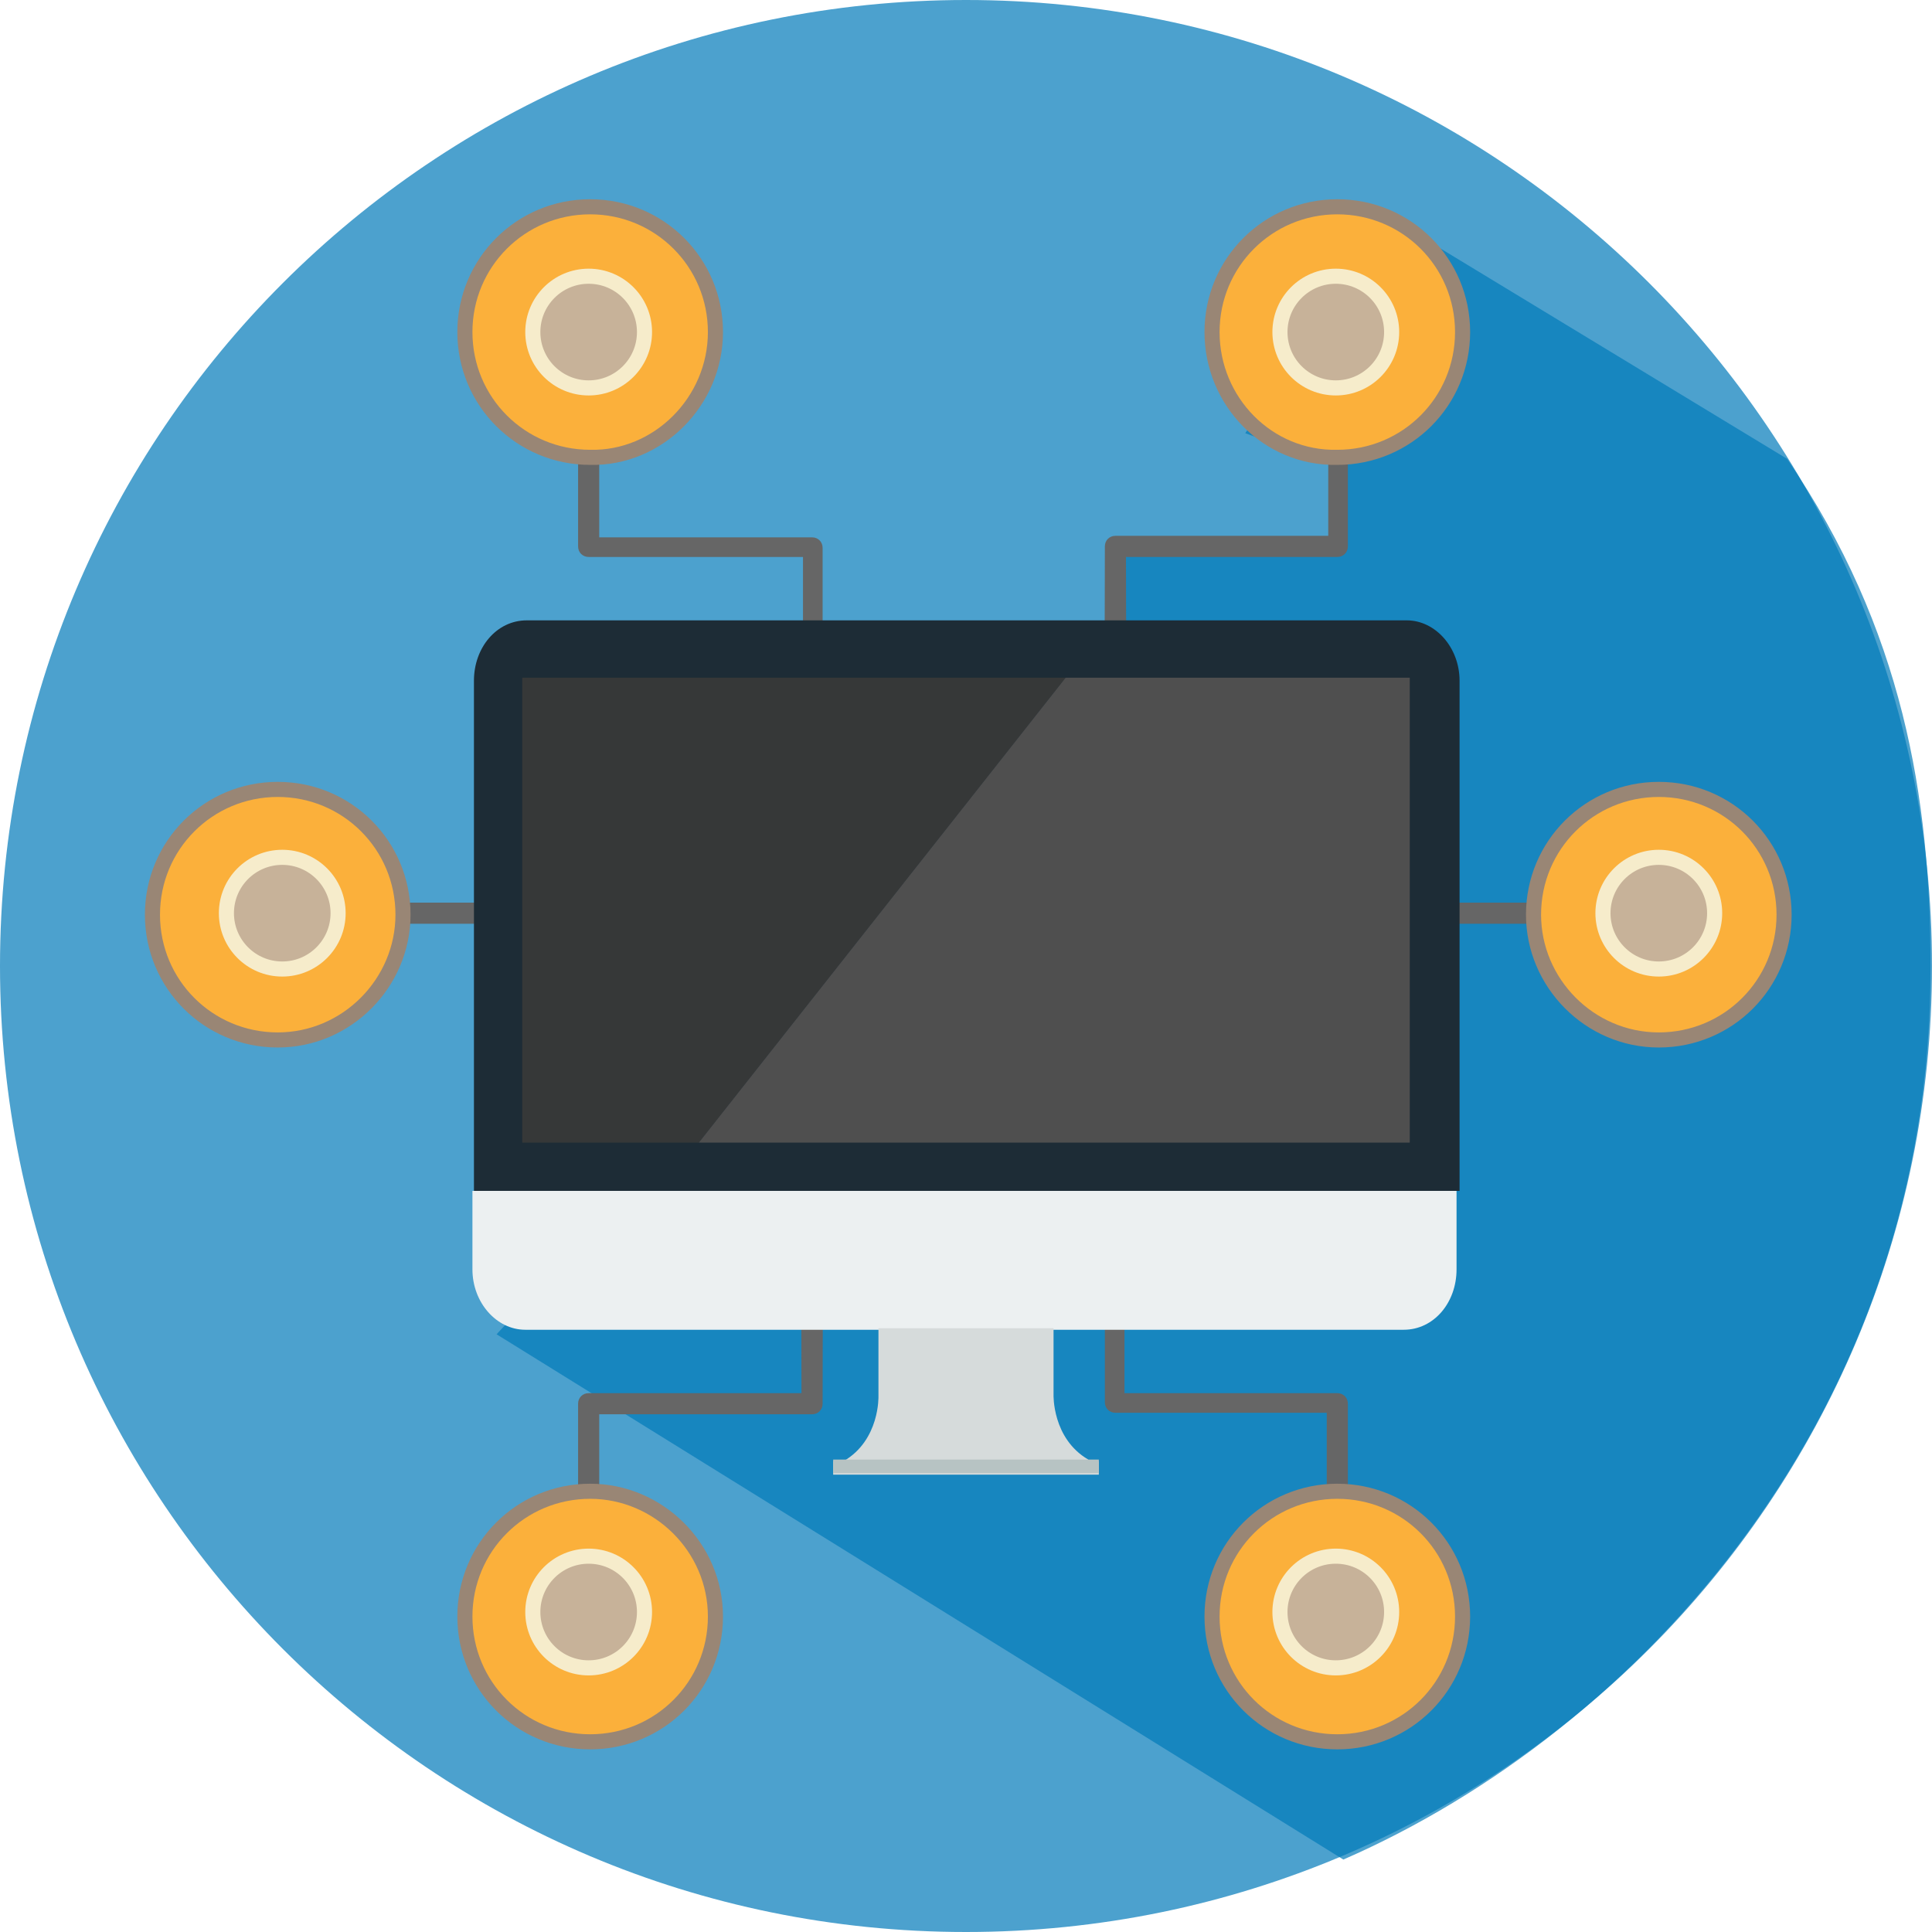
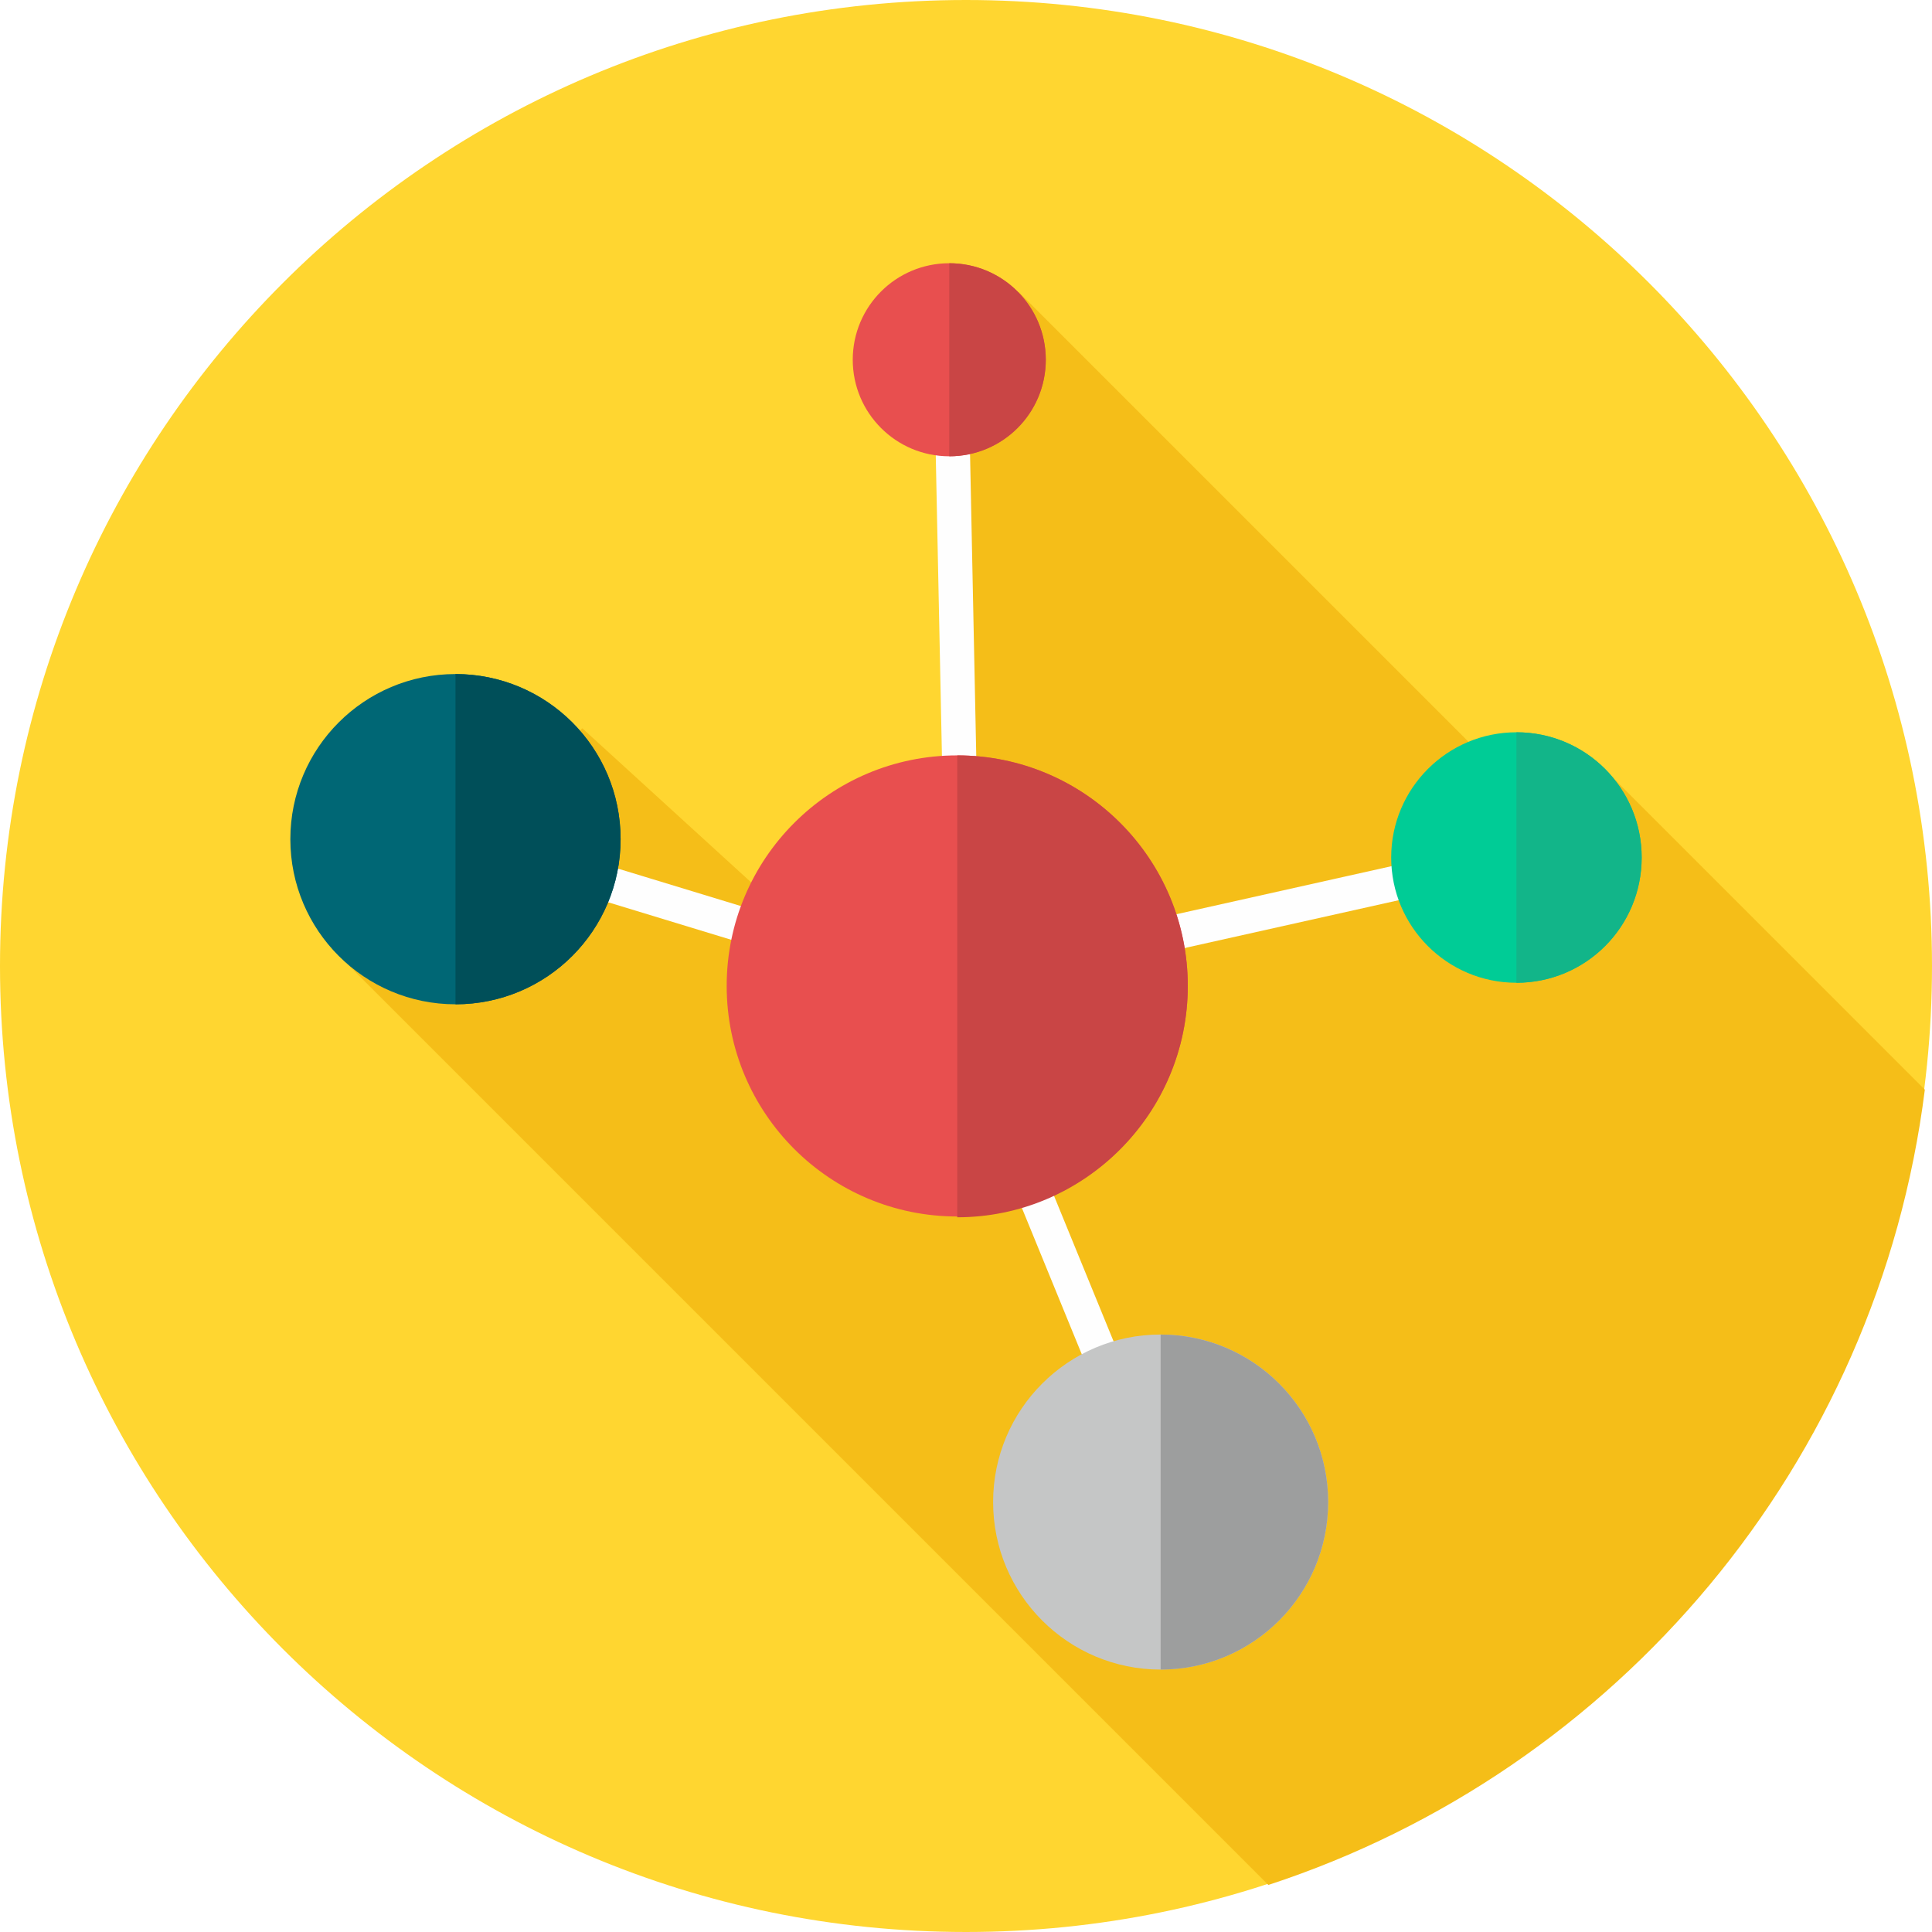
- <svg xmlns="http://www.w3.org/2000/svg" version="1.1" id="Calque_3" x="0px" y="0px" viewBox="0 0 128 128" xml:space="preserve" width="128" height="128">
-   <defs id="defs127" />
-   <style type="text/css" id="style2">
- 	.st0{fill:#EC9D40;}
- 	.st1{fill:#C9802A;}
- 	.st2{fill:#666666;}
- 	.st3{fill:#FBB03B;stroke:#998675;stroke-miterlimit:10;}
- 	.st4{fill:#C7B299;stroke:#F6ECCB;stroke-miterlimit:10;}
- 	.st5{fill:#1D2C36;}
- 	.st6{fill:#ECF0F1;}
- 	.st7{fill:#D6DBDB;}
- 	.st8{fill:#B7C3C3;}
- 	.st9{fill:#363838;}
- 	.st10{fill:#4F4F4F;}
- </style>
-   <g id="g122">
-     <circle class="st0" cx="64" cy="64" id="circle4" r="64" style="fill:#007ab9;fill-opacity:0.7" />
-     <g id="g8">
-       <path class="st0" d="M 57.6,127.8" id="path6" />
-     </g>
-     <path class="st1" d="m 127.9,64 c 0,-11.1 -1.8,-22.3 -9.5,-33.6 l -26.2,-15.9 -9.7,14.2 6.6,2.4 v 5.3 L 74.5,35.8 73.8,44.2 32.9,88.4 89,123.2 c 19.5,-8.5 39,-29.6 38.9,-59.2 z" id="path10" style="fill:#007ab9;fill-opacity:0.698" />
-     <g id="XMLID_199_">
-       <g id="XMLID_200_">
-         <g id="XMLID_209_">
-           <g id="XMLID_215_">
-             <g id="XMLID_216_">
-               <path class="st2" d="m 39,106.8 c -0.4,0 -0.7,-0.3 -0.7,-0.7 V 93 c 0,-0.4 0.3,-0.7 0.7,-0.7 h 14.1 c 0,-10.7 -0.2,-10.7 0.7,-10.7 0.9,0 0.7,0.2 0.7,11.4 0,0.4 -0.3,0.7 -0.7,0.7 H 39.7 v 12.6 c 0,0.2 -0.3,0.5 -0.7,0.5 z" id="path12" />
-             </g>
-           </g>
-           <g id="XMLID_210_">
-             <g id="XMLID_211_">
-               <g id="XMLID_212_">
-                 <g id="XMLID_213_">
-                   <g id="XMLID_214_">
-                     <path class="st3" d="m 47.4,107.1 c 0,4.6 -3.7,8.3 -8.3,8.3 -4.6,0 -8.3,-3.7 -8.3,-8.3 0,-4.6 3.7,-8.3 8.3,-8.3 4.5,0 8.3,3.7 8.3,8.3 z" id="path16" />
-                   </g>
-                 </g>
-               </g>
-             </g>
-           </g>
-         </g>
-         <g id="XMLID_201_">
-           <g id="XMLID_207_">
-             <g id="XMLID_208_">
-               <path class="st2" d="m 88.6,106.8 c -0.4,0 -0.7,-0.3 -0.7,-0.7 V 93.6 h -14 c -0.4,0 -0.7,-0.3 -0.7,-0.7 V 82.2 c 0,-0.9 1.3,-0.9 1.3,0 v 10.1 h 14.1 c 0.4,0 0.7,0.3 0.7,0.7 v 13.2 c 0,0.3 -0.3,0.6 -0.7,0.6 z" id="path24" />
-             </g>
-           </g>
-           <g id="XMLID_202_">
-             <g id="XMLID_203_">
-               <g id="XMLID_204_">
-                 <g id="XMLID_205_">
-                   <g id="XMLID_206_">
-                     <path class="st3" d="m 80.3,107.1 c 0,4.6 3.7,8.3 8.3,8.3 4.6,0 8.3,-3.7 8.3,-8.3 0,-4.6 -3.7,-8.3 -8.3,-8.3 -4.6,0 -8.3,3.7 -8.3,8.3 z" id="path28" />
-                   </g>
-                 </g>
-               </g>
-             </g>
-           </g>
-         </g>
-       </g>
-     </g>
-     <g id="XMLID_115_">
-       <g id="XMLID_116_">
-         <g id="XMLID_125_">
-           <g id="XMLID_197_">
-             <g id="XMLID_198_">
-               <path class="st2" d="m 88.6,22.3 c 0.4,0 0.7,0.3 0.7,0.7 v 13.2 c 0,0.4 -0.3,0.7 -0.7,0.7 h -14 c 0,10.7 0.2,10.7 -0.7,10.7 -0.9,0 -0.7,-0.2 -0.7,-11.4 0,-0.4 0.3,-0.7 0.7,-0.7 H 88 V 23 c 0,-0.4 0.3,-0.7 0.6,-0.7 z" id="path38" />
-             </g>
-           </g>
-           <g id="XMLID_126_">
-             <g id="XMLID_127_">
-               <g id="XMLID_149_">
-                 <g id="XMLID_150_">
-                   <g id="XMLID_151_">
-                     <path class="st3" d="m 80.3,22 c 0,-4.6 3.7,-8.3 8.3,-8.3 4.6,0 8.3,3.7 8.3,8.3 0,4.6 -3.7,8.3 -8.3,8.3 C 84,30.4 80.3,26.6 80.3,22 Z" id="path42" />
-                   </g>
-                 </g>
-               </g>
-             </g>
-           </g>
-         </g>
-         <g id="XMLID_117_">
-           <g id="XMLID_123_">
-             <g id="XMLID_124_">
-               <path class="st2" d="m 39,22.3 c 0.4,0 0.7,0.3 0.7,0.7 v 12.6 h 14.1 c 0.4,0 0.7,0.3 0.7,0.7 V 47 c 0,0.9 -1.3,0.9 -1.3,0 V 36.9 H 39 c -0.4,0 -0.7,-0.3 -0.7,-0.7 V 23 c 0.1,-0.4 0.4,-0.7 0.7,-0.7 z" id="path50" />
-             </g>
-           </g>
-           <g id="XMLID_118_">
-             <g id="XMLID_119_">
-               <g id="XMLID_120_">
-                 <g id="XMLID_121_">
-                   <g id="XMLID_122_">
-                     <path class="st3" d="m 47.4,22 c 0,-4.6 -3.7,-8.3 -8.3,-8.3 -4.6,0 -8.3,3.7 -8.3,8.3 0,4.6 3.7,8.3 8.3,8.3 4.5,0.1 8.3,-3.7 8.3,-8.3 z" id="path54" />
-                   </g>
-                 </g>
-               </g>
-             </g>
-           </g>
-         </g>
-       </g>
-     </g>
-     <g id="XMLID_107_">
-       <g id="XMLID_113_">
-         <g id="XMLID_114_">
-           <path class="st2" d="m 88.8,60.5 c 0,-0.4 0.3,-0.7 0.7,-0.7 H 109 c 0.4,0 0.7,0.3 0.7,0.7 0,0.4 -0.3,0.7 -0.7,0.7 H 88.6" id="path64" />
-         </g>
-       </g>
-       <g id="XMLID_108_">
-         <g id="XMLID_109_">
-           <g id="XMLID_110_">
-             <g id="XMLID_111_">
-               <g id="XMLID_112_">
-                 <path class="st3" d="m 109.9,68.9 c 4.6,0 8.3,-3.7 8.3,-8.3 0,-4.6 -3.7,-8.3 -8.3,-8.3 -4.6,0 -8.3,3.7 -8.3,8.3 0,4.5 3.7,8.3 8.3,8.3 z" id="path68" />
-               </g>
-             </g>
-           </g>
-         </g>
-       </g>
-     </g>
-     <g id="XMLID_99_">
-       <g id="XMLID_105_">
-         <g id="XMLID_106_">
-           <path class="st2" d="m 40.3,60.5 c 0,-0.4 -0.3,-0.7 -0.7,-0.7 H 19.4 c -0.4,0 -0.7,0.3 -0.7,0.7 0,0.4 0.3,0.7 0.7,0.7 h 21.1" id="path76" />
-         </g>
-       </g>
-       <g id="XMLID_100_">
-         <g id="XMLID_101_">
-           <g id="XMLID_102_">
-             <g id="XMLID_103_">
-               <g id="XMLID_104_">
-                 <path class="st3" d="m 18.4,68.9 c -4.6,0 -8.3,-3.7 -8.3,-8.3 0,-4.6 3.7,-8.3 8.3,-8.3 4.6,0 8.3,3.7 8.3,8.3 0,4.5 -3.7,8.3 -8.3,8.3 z" id="path80" />
-               </g>
-             </g>
-           </g>
-         </g>
-       </g>
-     </g>
-     <circle class="st4" cx="88.5" cy="22" r="3.7" id="circle88" />
-     <circle class="st4" cx="39" cy="22" r="3.7" id="circle90" />
-     <circle class="st4" cx="18.7" cy="60.5" r="3.7" id="circle92" />
-     <circle class="st4" cx="109.9" cy="60.5" r="3.7" id="circle94" />
-     <circle class="st4" cx="88.5" cy="106.8" r="3.7" id="circle96" />
-     <circle class="st4" cx="39" cy="106.8" r="3.7" id="circle98" />
-     <g id="g120">
-       <g id="g118">
-         <g id="g110">
-           <g id="g104">
-             <path class="st5" d="m 96.7,45.1 c 0,-2.2 -1.6,-4 -3.5,-4 H 34.9 c -2,0 -3.5,1.8 -3.5,4 v 33.8 h 65.3 z" id="path100" />
-             <path class="st6" d="m 31.3,78.9 v 5.2 c 0,2.2 1.6,4 3.5,4 H 93 c 2,0 3.5,-1.8 3.5,-4 v -5.2 z" id="path102" />
-           </g>
-           <path class="st7" d="M 72.1,96.7 C 69.7,95.3 69.8,92.4 69.8,92.4 V 88 H 64 58.2 v 4.5 c 0,0 0.1,2.9 -2.3,4.3 h -0.7 v 0.9 h 8.8 8.8 v -0.9 h -0.7 z" id="path106" />
-           <rect x="55.2" y="96.7" class="st8" width="17.6" height="0.9" id="rect108" />
-         </g>
-         <g id="g116">
-           <polygon class="st9" points="46.3,75.7 70.6,44.9 34.6,44.9 34.6,75.7 " id="polygon112" />
-           <polygon class="st10" points="46.3,75.7 93.4,75.7 93.4,44.9 70.6,44.9 " id="polygon114" />
-         </g>
-       </g>
-     </g>
-   </g>
+ <svg xmlns="http://www.w3.org/2000/svg" version="1.1" id="Layer_1" x="0px" y="0px" viewBox="0 0 511.995 511.995" style="enable-background:new 0 0 511.995 511.995;" xml:space="preserve">
+   <defs id="defs61" />
+   <circle style="fill:#FFD630;" cx="255.997" cy="255.997" r="255.997" id="circle2" />
+   <path style="fill:#F5BE18;" d="M410.953,218.371L269.952,77.371l-18.18,38.474l1.902,97.242l-34.035,39.531l-65.321-59.614  l-62.361,62.362l244.162,244.161c92.38-30.23,161.506-111.617,173.978-210.762l-84.769-84.769l-14.586,14.586L410.953,218.371z" id="path4" />
+   <path style="fill:#FEFEFE;" d="M249.87,256.423l-2.748,8.878l-108.235-32.977l2.748-8.878L249.87,256.423z M247.967,119.862  l9.09-0.211l2.325,113.097l-9.09,0.211L247.967,119.862z M397.001,223.233l2.537,8.878l-139.099,31.075l-2.537-8.878  L397.001,223.233z M251.138,272.066l8.878-2.325l44.393,108.446l-8.878,2.325L251.138,272.066z" id="path6" />
+   <circle style="fill:#E84F4F;" cx="253.676" cy="261.281" r="61.098" id="circle8" />
+   <path style="fill:#C94545;" d="M253.675,200.191c33.823,0,61.094,27.482,61.094,61.094c0,33.823-27.482,61.305-61.094,61.305  L253.675,200.191L253.675,200.191z" id="path10" />
+   <circle style="fill:#C5C6C6;" cx="307.579" cy="398.055" r="44.397" id="circle12" />
+   <path style="fill:#9D9E9E;" d="M307.58,353.665c24.522,0,44.393,19.871,44.393,44.393c0,24.522-19.871,44.393-44.393,44.393v-88.574  l0,0V353.665z" id="path14" />
+   <circle style="fill:#00CC96;" cx="401.867" cy="227.25" r="33.19" id="circle16" />
+   <path style="fill:#12B589;" d="M401.863,194.061c18.391,0,33.189,14.798,33.189,33.189s-14.798,33.189-33.189,33.189V194.061  L401.863,194.061z" id="path18" />
+   <circle style="fill:#006775;" cx="120.704" cy="222.387" r="43.759" id="circle20" />
+   <path style="fill:#004F59;" d="M120.707,178.629c24.099,0,43.759,19.448,43.759,43.759c0,24.099-19.448,43.759-43.759,43.759V178.84  l0,0C120.707,178.84,120.707,178.629,120.707,178.629z" id="path22" />
+   <circle style="fill:#E84F4F;" cx="251.565" cy="95.339" r="25.579" id="circle24" />
+   <path style="fill:#C94545;" d="M251.561,69.761c14.164,0,25.579,11.415,25.579,25.579s-11.415,25.579-25.579,25.579v-51.37l0,0  L251.561,69.761L251.561,69.761z" id="path26" />
+   <g id="g28">
+ </g>
+   <g id="g30">
+ </g>
+   <g id="g32">
+ </g>
+   <g id="g34">
+ </g>
+   <g id="g36">
+ </g>
+   <g id="g38">
+ </g>
+   <g id="g40">
+ </g>
+   <g id="g42">
+ </g>
+   <g id="g44">
+ </g>
+   <g id="g46">
+ </g>
+   <g id="g48">
+ </g>
+   <g id="g50">
+ </g>
+   <g id="g52">
+ </g>
+   <g id="g54">
+ </g>
+   <g id="g56">
+ </g>
</svg>
